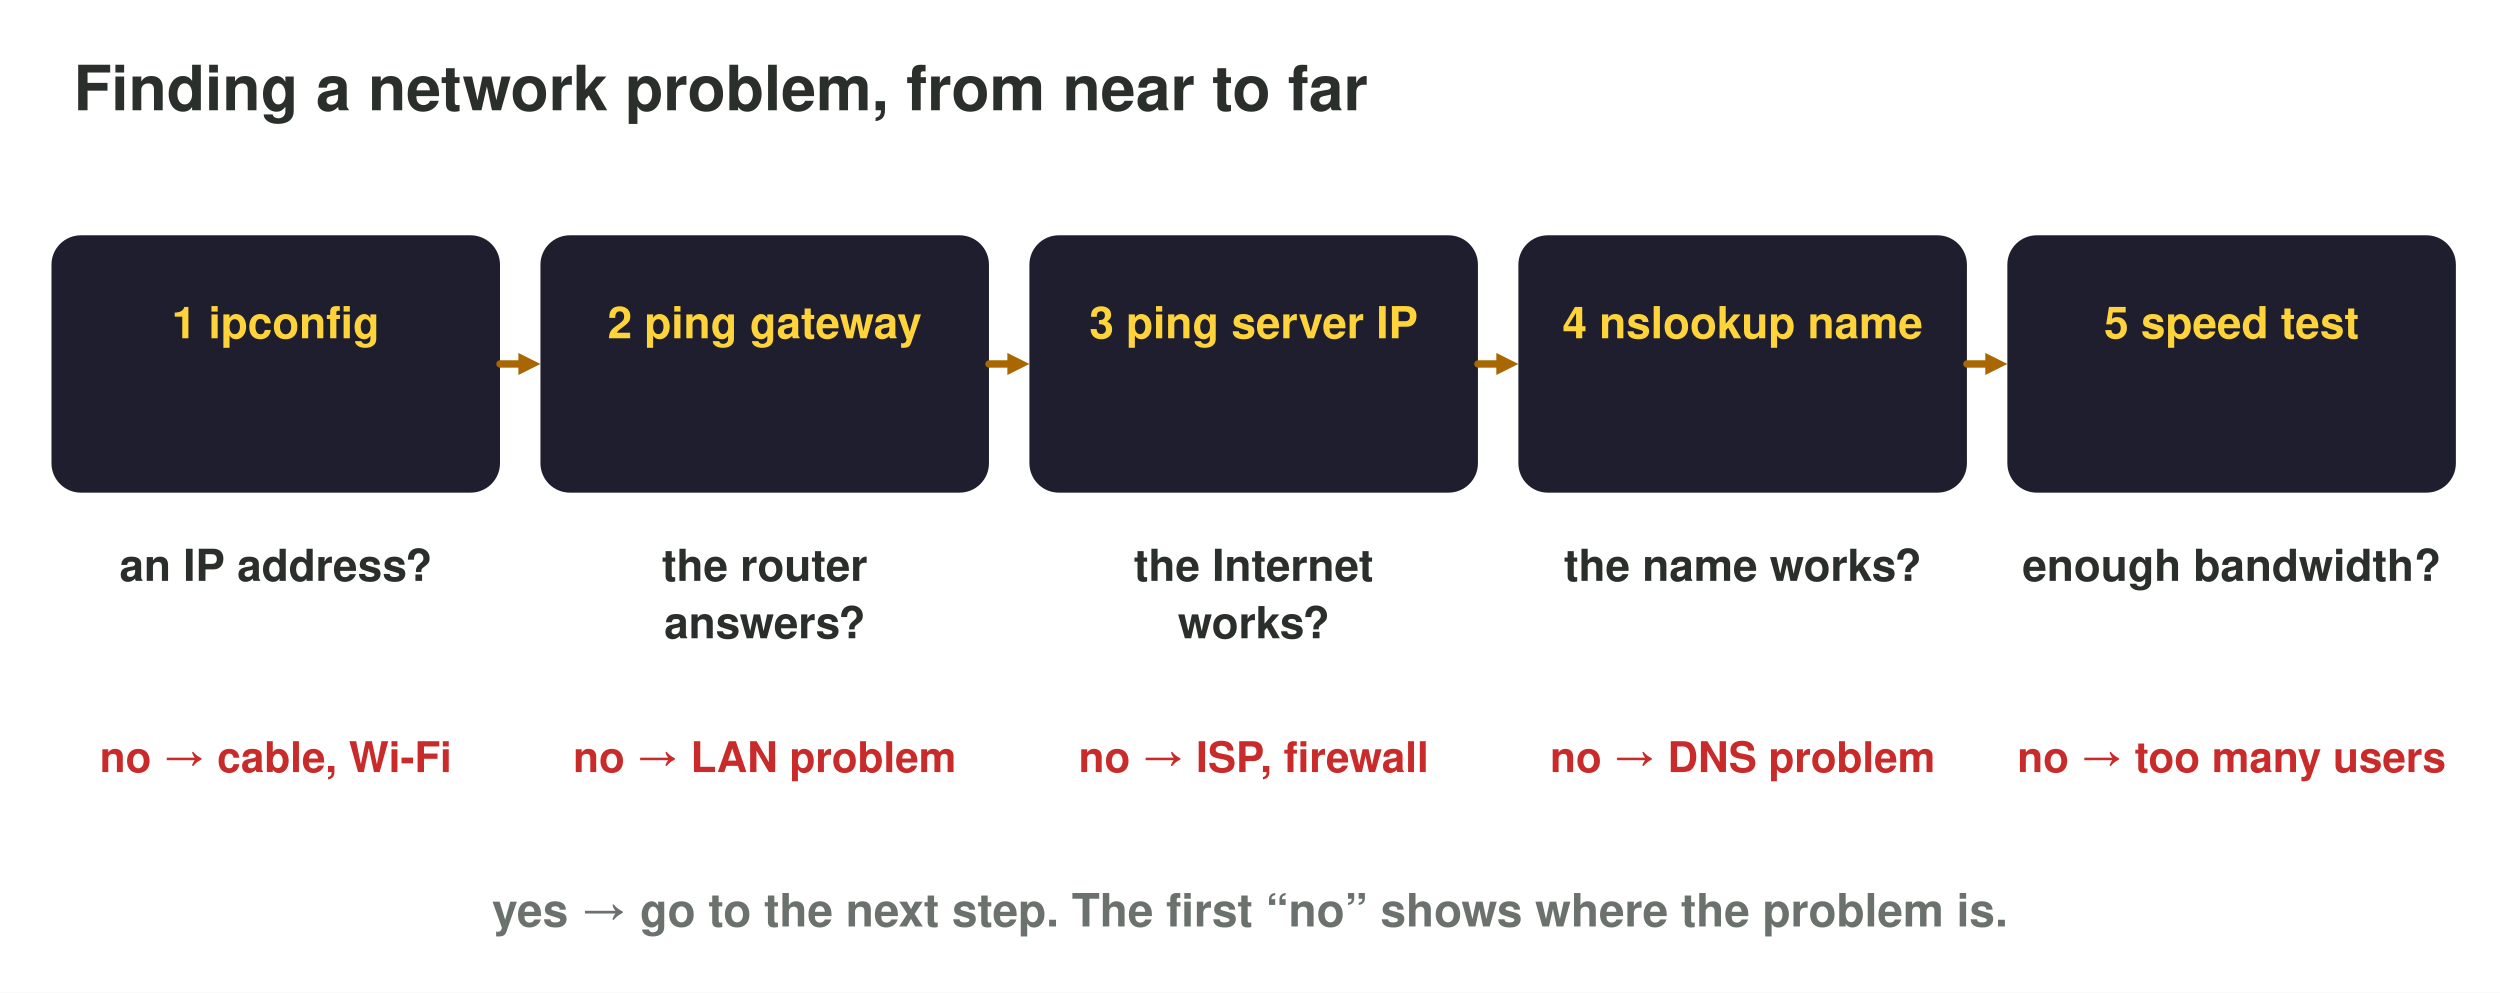
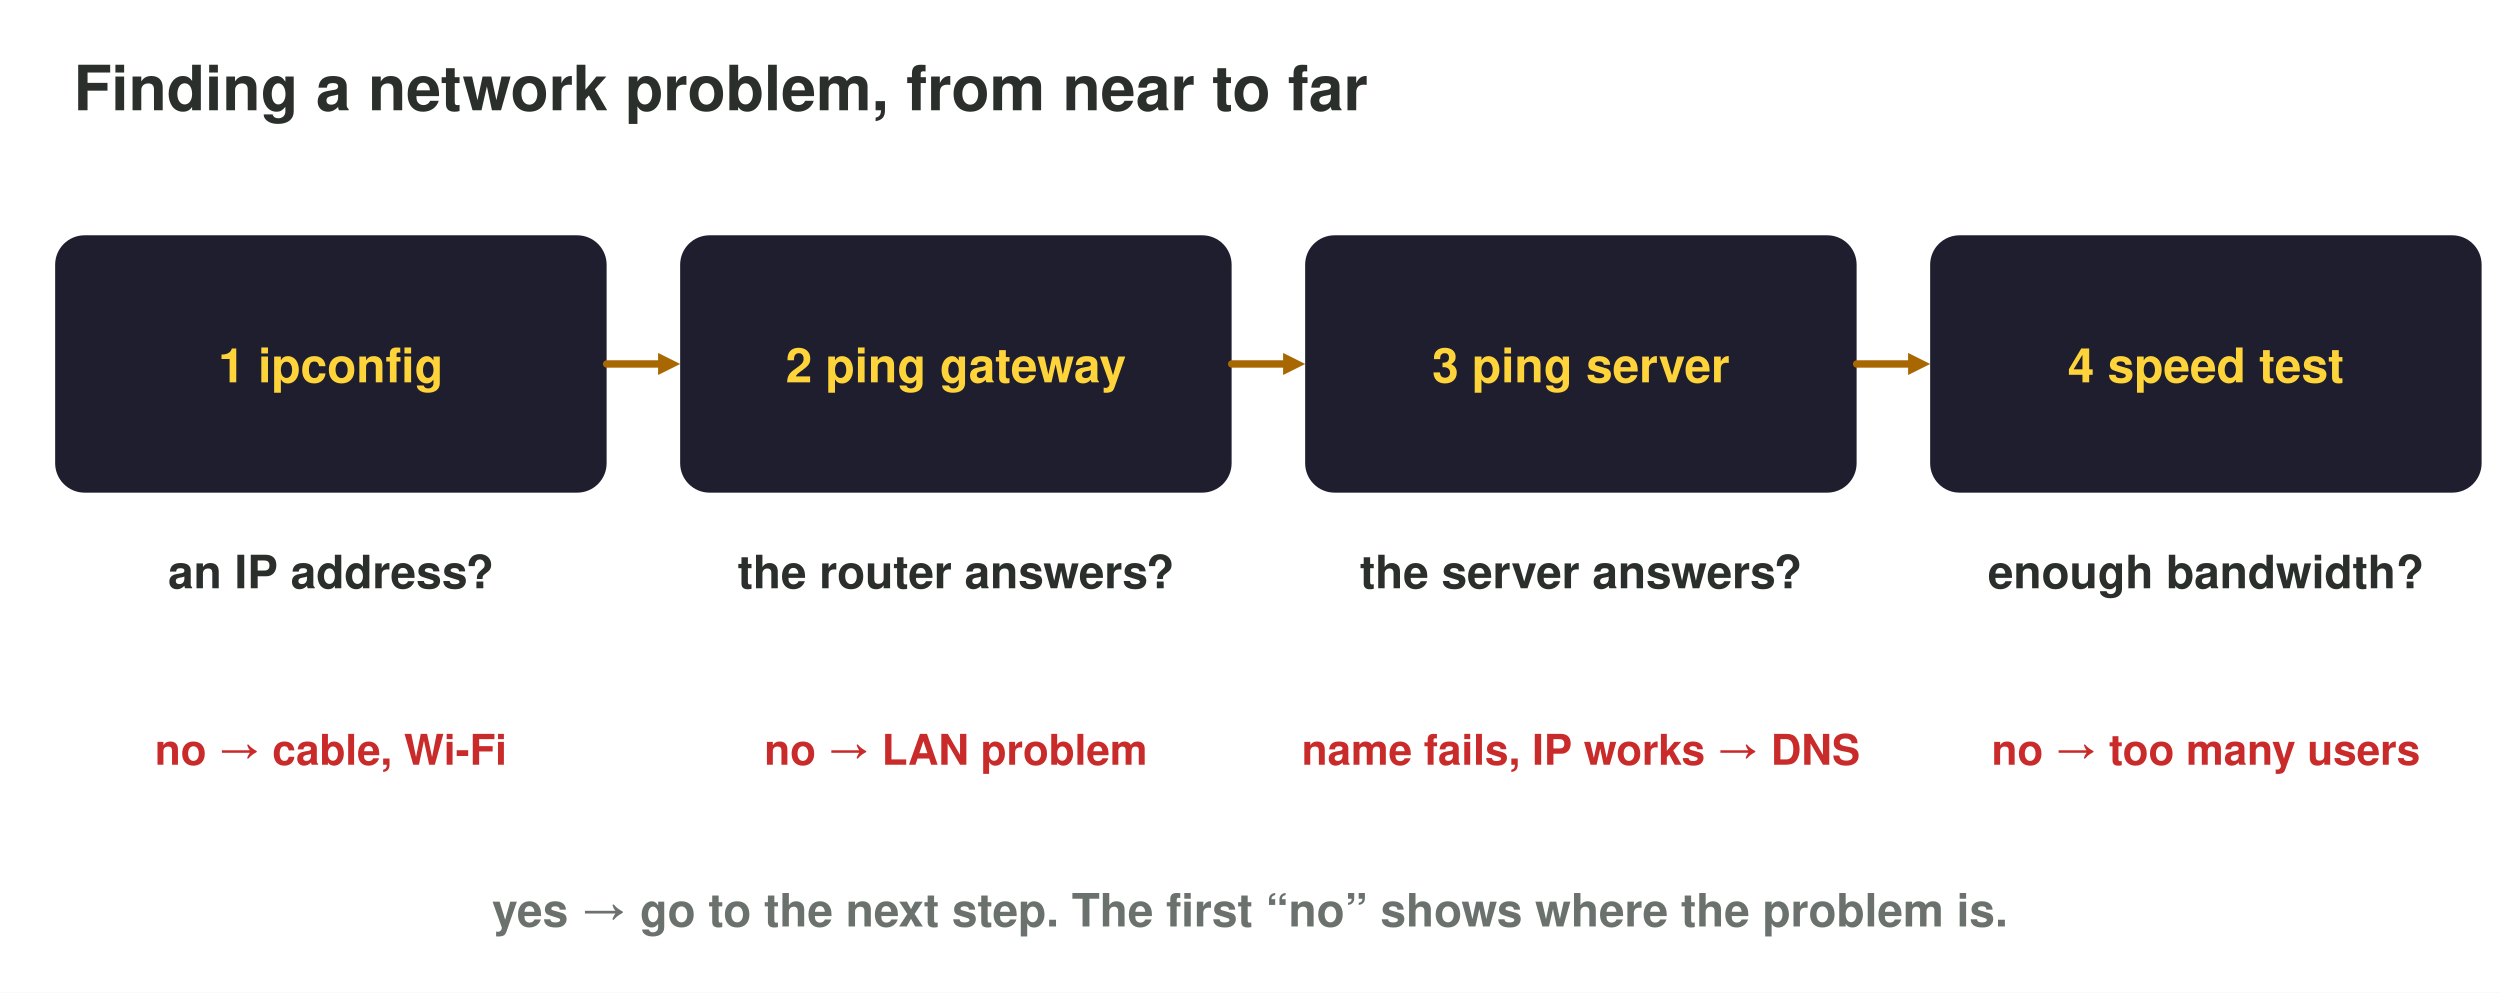
<svg xmlns="http://www.w3.org/2000/svg" width="680" height="270" viewBox="0 0 680 270" font-family="Helvetica, Arial, sans-serif" font-weight="600">
  <rect width="680" height="270" fill="#ffffff" />
  <text x="20" y="30" font-size="17" fill="#2a2f2c" text-anchor="start" font-weight="800" xml:space="preserve">Finding a network problem, from near to far</text>
-   <rect x="14" y="64" width="122" height="70" rx="8" fill="#1e1e2e" />
-   <text x="75" y="92" font-size="12" fill="#ffd43b" text-anchor="middle" font-weight="700" xml:space="preserve">1 ipconfig</text>
-   <text x="75" y="158" font-size="12" fill="#2a2f2c" text-anchor="middle" font-weight="800" xml:space="preserve">an IP address?</text>
-   <text x="75" y="210" font-size="11.5" fill="#c92a2a" text-anchor="middle" font-weight="700" xml:space="preserve">no → cable, Wi-Fi</text>
-   <line x1="136" y1="99" x2="141.6" y2="99" stroke="#A86700" stroke-width="2" stroke-linecap="round" />
-   <polygon points="147,99 141,102 141,96" fill="#A86700" />
-   <rect x="147" y="64" width="122" height="70" rx="8" fill="#1e1e2e" />
-   <text x="208" y="92" font-size="12" fill="#ffd43b" text-anchor="middle" font-weight="700" xml:space="preserve">2 ping gateway</text>
-   <text x="208" y="158" font-size="12" fill="#2a2f2c" text-anchor="middle" font-weight="800" xml:space="preserve">the router</text>
-   <text x="208" y="173.6" font-size="12" fill="#2a2f2c" text-anchor="middle" font-weight="800" xml:space="preserve">answers?</text>
-   <text x="208" y="210" font-size="11.5" fill="#c92a2a" text-anchor="middle" font-weight="700" xml:space="preserve">no → LAN problem</text>
-   <line x1="269" y1="99" x2="274.6" y2="99" stroke="#A86700" stroke-width="2" stroke-linecap="round" />
-   <polygon points="280,99 274,102 274,96" fill="#A86700" />
-   <rect x="280" y="64" width="122" height="70" rx="8" fill="#1e1e2e" />
-   <text x="341" y="92" font-size="12" fill="#ffd43b" text-anchor="middle" font-weight="700" xml:space="preserve">3 ping server IP</text>
-   <text x="341" y="158" font-size="12" fill="#2a2f2c" text-anchor="middle" font-weight="800" xml:space="preserve">the Internet</text>
-   <text x="341" y="173.6" font-size="12" fill="#2a2f2c" text-anchor="middle" font-weight="800" xml:space="preserve">works?</text>
-   <text x="341" y="210" font-size="11.5" fill="#c92a2a" text-anchor="middle" font-weight="700" xml:space="preserve">no → ISP, firewall</text>
-   <line x1="402" y1="99" x2="407.6" y2="99" stroke="#A86700" stroke-width="2" stroke-linecap="round" />
-   <polygon points="413,99 407,102 407,96" fill="#A86700" />
-   <rect x="413" y="64" width="122" height="70" rx="8" fill="#1e1e2e" />
-   <text x="474" y="92" font-size="12" fill="#ffd43b" text-anchor="middle" font-weight="700" xml:space="preserve">4 nslookup name</text>
-   <text x="474" y="158" font-size="12" fill="#2a2f2c" text-anchor="middle" font-weight="800" xml:space="preserve">the name works?</text>
-   <text x="474" y="210" font-size="11.5" fill="#c92a2a" text-anchor="middle" font-weight="700" xml:space="preserve">no → DNS problem</text>
-   <line x1="535" y1="99" x2="540.6" y2="99" stroke="#A86700" stroke-width="2" stroke-linecap="round" />
-   <polygon points="546,99 540,102 540,96" fill="#A86700" />
-   <rect x="546" y="64" width="122" height="70" rx="8" fill="#1e1e2e" />
-   <text x="607" y="92" font-size="12" fill="#ffd43b" text-anchor="middle" font-weight="700" xml:space="preserve">5 speed test</text>
-   <text x="607" y="158" font-size="12" fill="#2a2f2c" text-anchor="middle" font-weight="800" xml:space="preserve">enough bandwidth?</text>
-   <text x="607" y="210" font-size="11.5" fill="#c92a2a" text-anchor="middle" font-weight="700" xml:space="preserve">no → too many users</text>
+   <rect x="15" y="64" width="150" height="70" rx="8" fill="#1e1e2e" />
+   <text x="90.0" y="104" font-size="13" fill="#ffd43b" text-anchor="middle" font-weight="700" xml:space="preserve">1 ipconfig</text>
+   <text x="90.0" y="160" font-size="12.5" fill="#2a2f2c" text-anchor="middle" font-weight="800" xml:space="preserve">an IP address?</text>
+   <text x="90.0" y="208" font-size="11.5" fill="#c92a2a" text-anchor="middle" font-weight="700" xml:space="preserve">no → cable, Wi-Fi</text>
+   <line x1="165" y1="99" x2="179" y2="99" stroke="#A86700" stroke-width="2" stroke-linecap="round" />
+   <polygon points="185,99 179,102 179,96" fill="#A86700" />
+   <rect x="185" y="64" width="150" height="70" rx="8" fill="#1e1e2e" />
+   <text x="260.0" y="104" font-size="13" fill="#ffd43b" text-anchor="middle" font-weight="700" xml:space="preserve">2 ping gateway</text>
+   <text x="260.0" y="160" font-size="12.5" fill="#2a2f2c" text-anchor="middle" font-weight="800" xml:space="preserve">the router answers?</text>
+   <text x="260.0" y="208" font-size="11.5" fill="#c92a2a" text-anchor="middle" font-weight="700" xml:space="preserve">no → LAN problem</text>
+   <line x1="335" y1="99" x2="349" y2="99" stroke="#A86700" stroke-width="2" stroke-linecap="round" />
+   <polygon points="355,99 349,102 349,96" fill="#A86700" />
+   <rect x="355" y="64" width="150" height="70" rx="8" fill="#1e1e2e" />
+   <text x="430.0" y="104" font-size="13" fill="#ffd43b" text-anchor="middle" font-weight="700" xml:space="preserve">3 ping server</text>
+   <text x="430.0" y="160" font-size="12.5" fill="#2a2f2c" text-anchor="middle" font-weight="800" xml:space="preserve">the server answers?</text>
+   <text x="430.0" y="208" font-size="11.5" fill="#c92a2a" text-anchor="middle" font-weight="700" xml:space="preserve">name fails, IP works → DNS</text>
+   <line x1="505" y1="99" x2="519" y2="99" stroke="#A86700" stroke-width="2" stroke-linecap="round" />
+   <polygon points="525,99 519,102 519,96" fill="#A86700" />
+   <rect x="525" y="64" width="150" height="70" rx="8" fill="#1e1e2e" />
+   <text x="600.0" y="104" font-size="13" fill="#ffd43b" text-anchor="middle" font-weight="700" xml:space="preserve">4 speed test</text>
+   <text x="600.0" y="160" font-size="12.5" fill="#2a2f2c" text-anchor="middle" font-weight="800" xml:space="preserve">enough bandwidth?</text>
+   <text x="600.0" y="208" font-size="11.5" fill="#c92a2a" text-anchor="middle" font-weight="700" xml:space="preserve">no → too many users</text>
  <text x="340" y="252" font-size="12.5" fill="#6b726e" text-anchor="middle" font-weight="700" xml:space="preserve">yes → go to the next step. The first “no” shows where the problem is.</text>
</svg>
